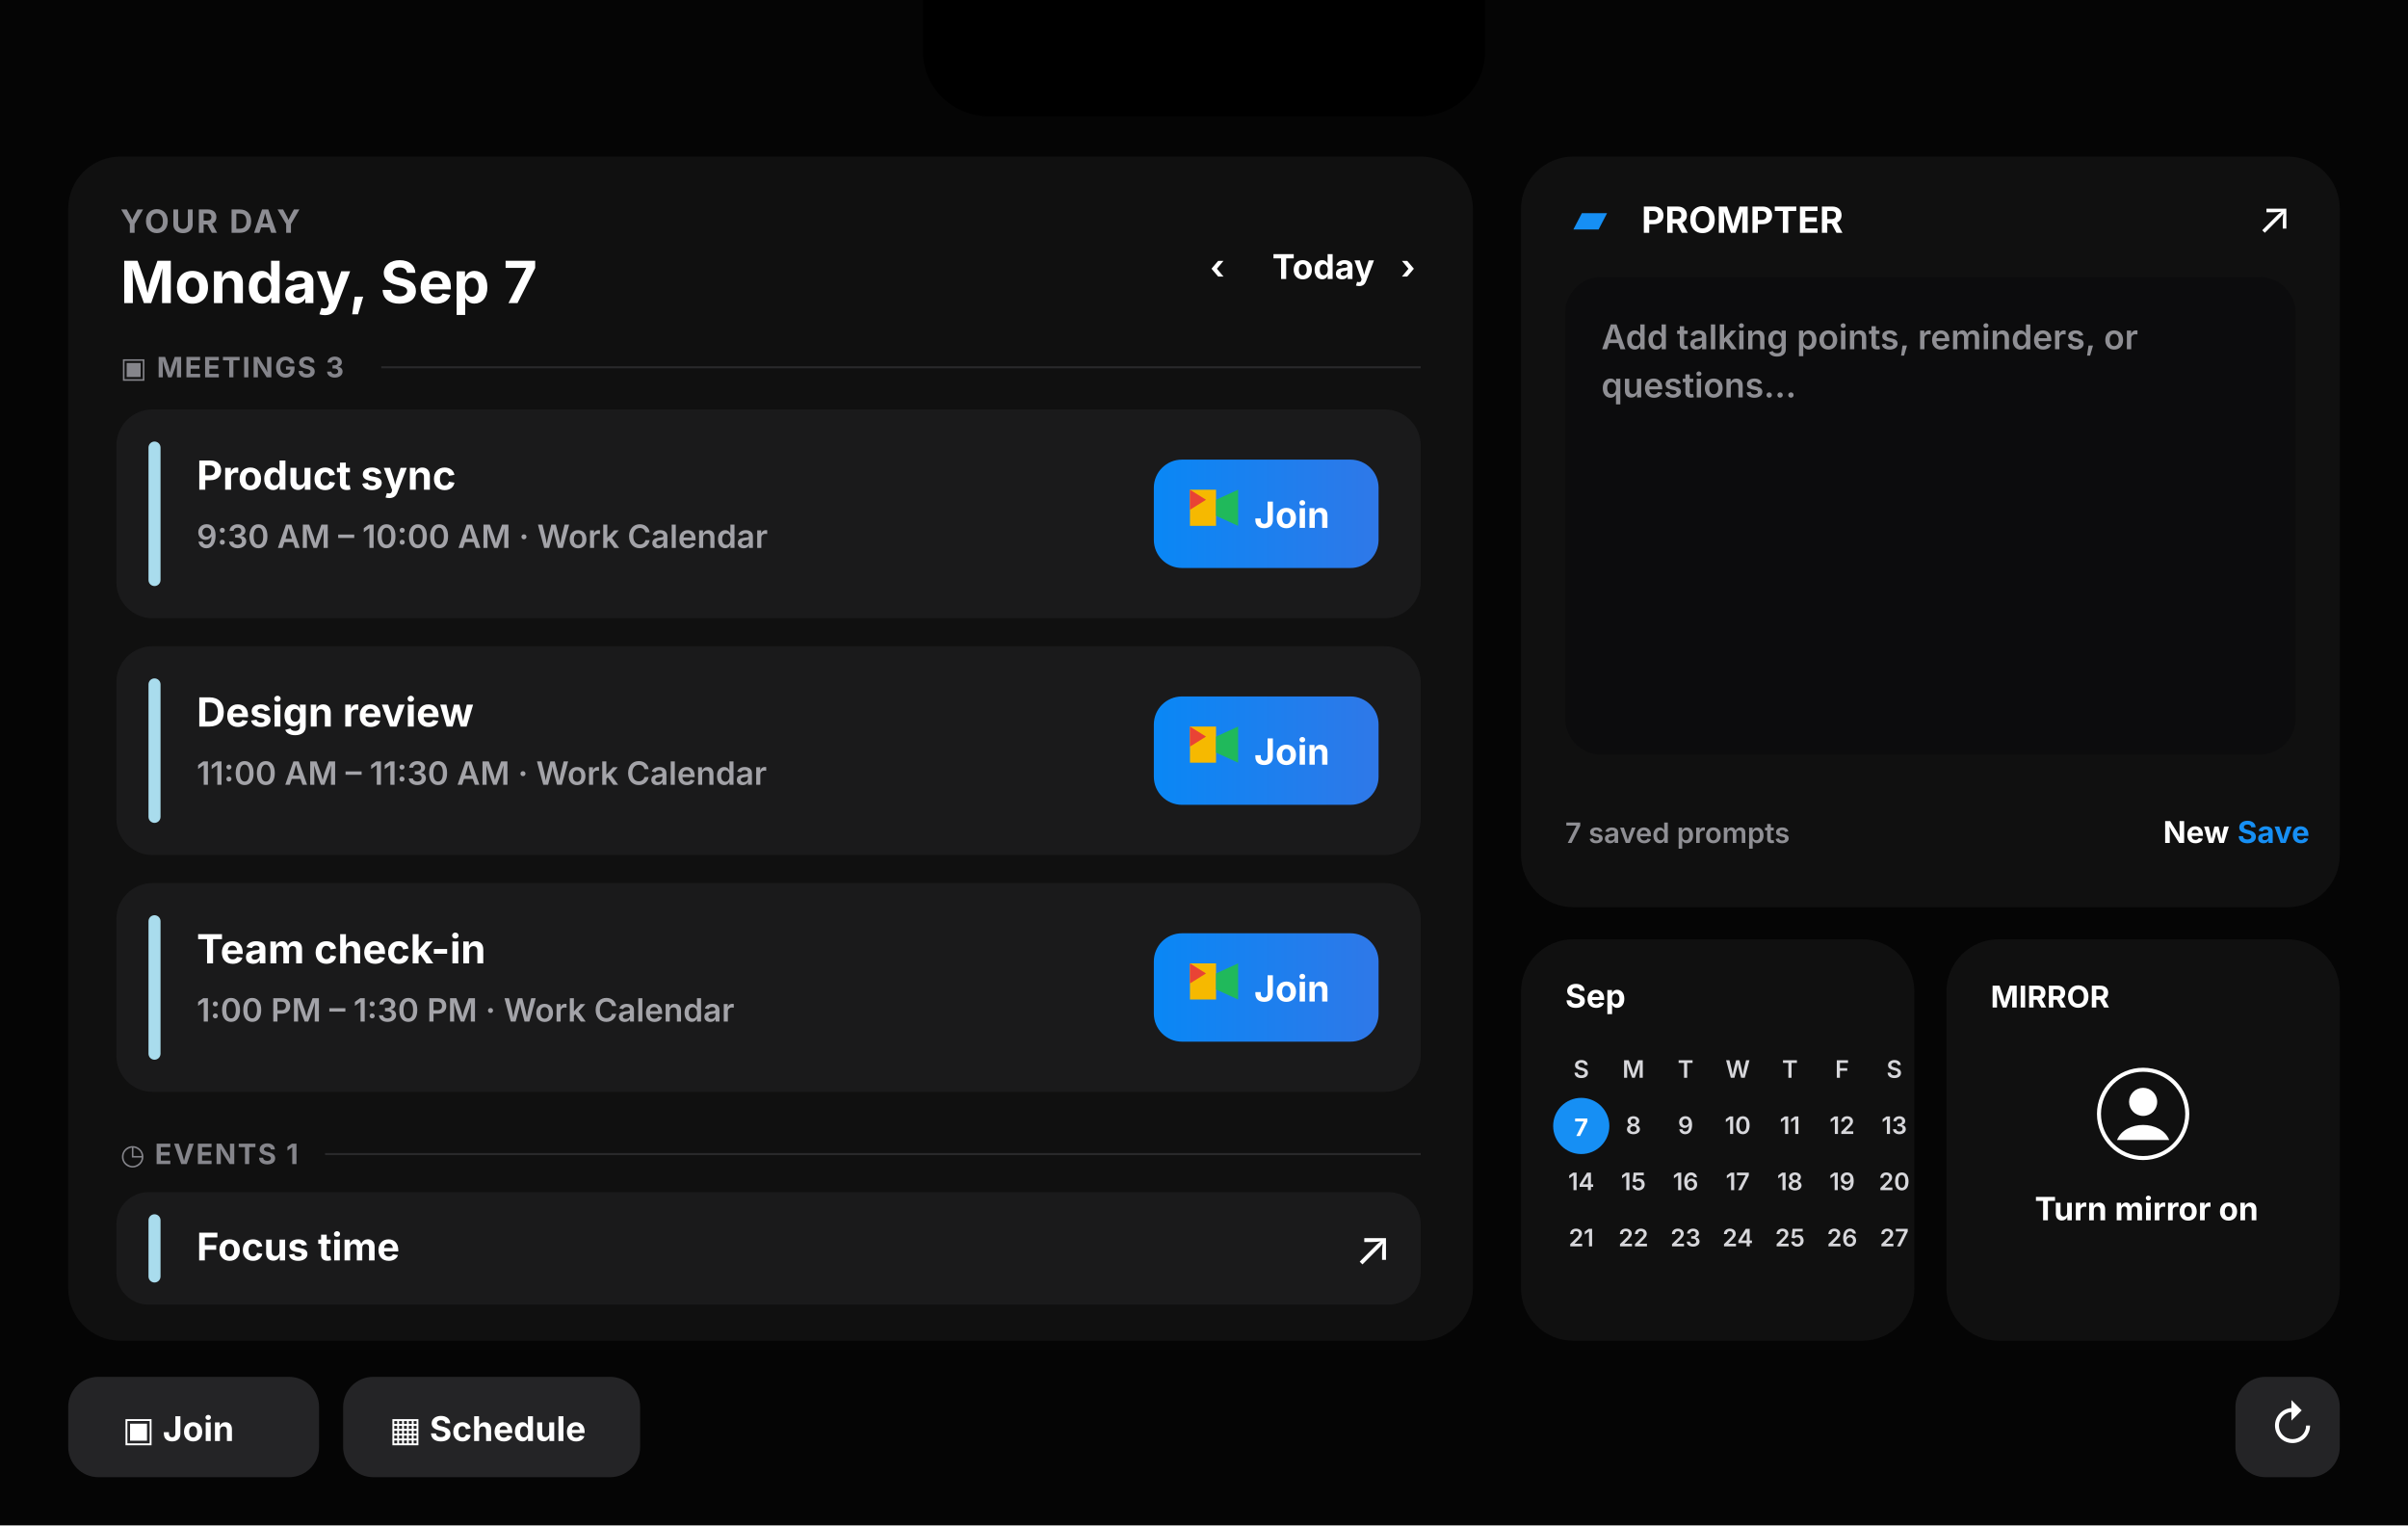
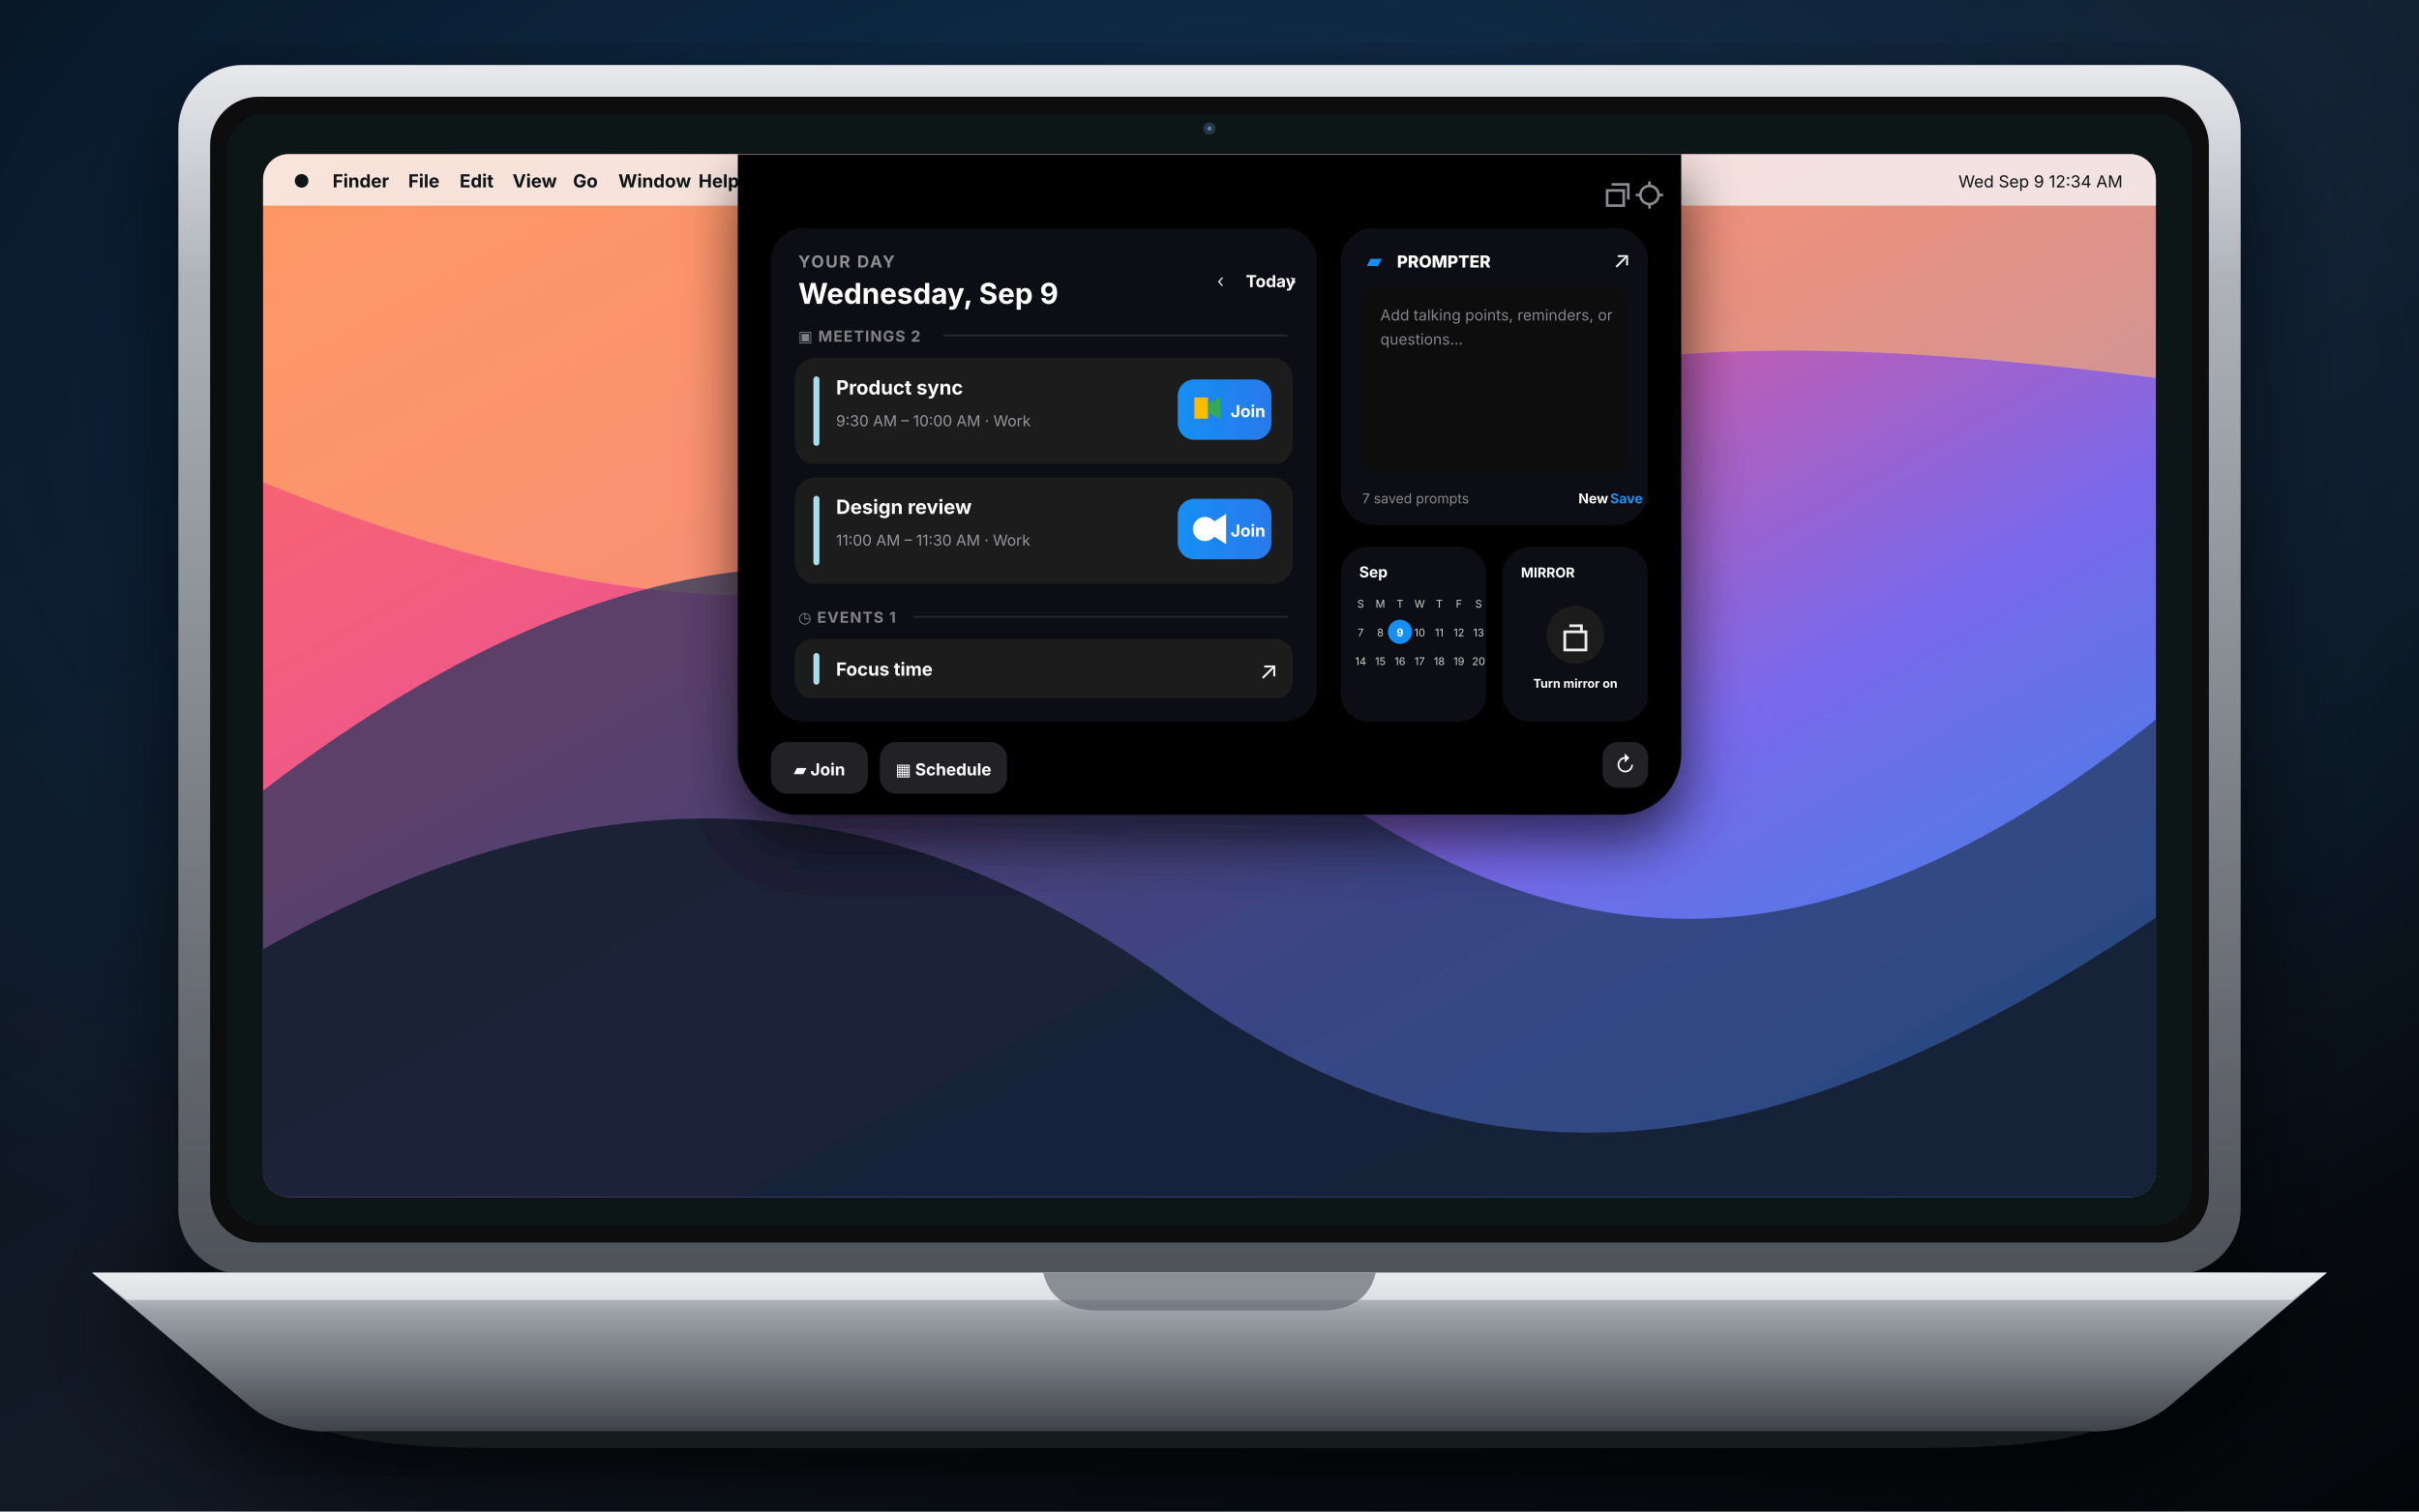
- <svg xmlns="http://www.w3.org/2000/svg" width="1200" height="760" viewBox="0 0 1200 760" role="img" aria-labelledby="title desc">
+ <svg xmlns="http://www.w3.org/2000/svg" width="1600" height="1000" viewBox="0 0 1600 1000" role="img" aria-labelledby="title desc">
  <defs>
+     <linearGradient id="scene" x1="0" y1="0" x2="1" y2="1">
+       <stop stop-color="#07111d" />
+       <stop offset=".5" stop-color="#121a26" />
+       <stop offset="1" stop-color="#030609" />
+     </linearGradient>
+     <radialGradient id="sceneGlow" cx="50%" cy="26%" r="72%">
+       <stop stop-color="#168ff4" stop-opacity=".24" />
+       <stop offset="1" stop-color="#168ff4" stop-opacity="0" />
+     </radialGradient>
+     <linearGradient id="wallpaper" x1="0" y1="0" x2="1" y2="1">
+       <stop stop-color="#ff6f61" />
+       <stop offset=".35" stop-color="#ed568c" />
+       <stop offset=".66" stop-color="#7969ec" />
+       <stop offset="1" stop-color="#238cdf" />
+     </linearGradient>
+     <linearGradient id="lid" x1="0" y1="0" x2="0" y2="1">
+       <stop stop-color="#e8eaed" />
+       <stop offset=".18" stop-color="#aeb3ba" />
+       <stop offset="1" stop-color="#4d5157" />
+     </linearGradient>
+     <linearGradient id="base" x1="0" y1="0" x2="0" y2="1">
+       <stop stop-color="#dfe2e6" />
+       <stop offset=".24" stop-color="#9da2a9" />
+       <stop offset="1" stop-color="#3f4349" />
+     </linearGradient>
    <linearGradient id="blue" x1="0" x2="1">
-       <stop stop-color="#0987f5" />
-       <stop offset="1" stop-color="#2f78e8" />
+       <stop stop-color="#168ff4" />
+       <stop offset="1" stop-color="#2879ea" />
    </linearGradient>
-     <filter id="shadow" x="-10%" y="-15%" width="120%" height="135%">
-       <feDropShadow dx="0" dy="18" stdDeviation="22" flood-color="#000" flood-opacity=".42" />
+     <clipPath id="screenClip">
+       <rect x="174" y="102" width="1252" height="690" rx="17" />
+     </clipPath>
+     <filter id="deviceShadow" x="-20%" y="-20%" width="140%" height="160%">
+       <feDropShadow dy="28" stdDeviation="35" flood-color="#000" flood-opacity=".72" />
+     </filter>
+     <filter id="panelShadow" x="-25%" y="-20%" width="150%" height="165%">
+       <feDropShadow dy="18" stdDeviation="19" flood-color="#000" flood-opacity=".64" />
+     </filter>
+     <filter id="blur">
+       <feGaussianBlur stdDeviation="34" />
    </filter>
  </defs>
-   <rect width="1200" height="760" fill="#050505" />
-   <path d="M460 0h280v26c0 18-15 32-33 32H493c-18 0-33-14-33-32V0Z" fill="#000" />
-   <g font-family="-apple-system,BlinkMacSystemFont,'Segoe UI',sans-serif">
-     <rect x="34" y="78" width="700" height="590" rx="26" fill="#101010" />
-     <text x="60" y="116" fill="#8d8d93" font-size="16" font-weight="700" letter-spacing="1">YOUR DAY</text>
-     <text x="60" y="151" fill="#fff" font-size="29" font-weight="700">Monday, Sep 7</text>
-     <text x="603" y="139" fill="#fff" font-size="17" font-weight="650">‹</text>
-     <text x="634" y="139" fill="#fff" font-size="17" font-weight="650">Today</text>
-     <text x="698" y="139" fill="#fff" font-size="17" font-weight="650">›</text>
-     <text x="60" y="188" fill="#85858b" font-size="14" font-weight="700" letter-spacing=".8">▣  MEETINGS  3</text>
-     <line x1="190" y1="183" x2="708" y2="183" stroke="#29292b" />
-     <g>
-       <rect x="58" y="204" width="650" height="104" rx="18" fill="#1a1a1b" />
-       <rect x="74" y="220" width="6" height="72" rx="3" fill="#a9dced" />
-       <text x="98" y="244" fill="#fff" font-size="20" font-weight="700">Product sync</text>
-       <text x="98" y="273" fill="#a3a3a8" font-size="16" font-weight="600">9:30 AM – 10:00 AM · Work Calendar</text>
-       <rect x="575" y="229" width="112" height="54" rx="14" fill="url(#blue)" />
-       <g transform="translate(593 244)">
-         <path d="M0 0h13v18H0z" fill="#f6b900" />
-         <path d="M13 5l11-5v18l-11-5z" fill="#20b95b" />
-         <path d="M0 0l8 5-8 5z" fill="#e94335" />
+   <rect width="1600" height="1000" fill="url(#scene)" />
+   <rect width="1600" height="1000" fill="url(#sceneGlow)" />
+   <ellipse cx="800" cy="935" rx="650" ry="35" fill="#000" opacity=".65" filter="url(#blur)" />
+   <g filter="url(#deviceShadow)">
+     <rect x="118" y="43" width="1364" height="800" rx="43" fill="url(#lid)" />
+     <rect x="139" y="64" width="1322" height="758" rx="32" fill="#07080a" />
+     <rect x="150" y="75" width="1300" height="736" rx="25" fill="#111216" />
+     <circle cx="800" cy="85" r="4" fill="#263747" />
+     <circle cx="800" cy="85" r="1.4" fill="#65c3f5" opacity=".58" />
+     <g clip-path="url(#screenClip)">
+       <rect x="174" y="102" width="1252" height="690" fill="url(#wallpaper)" />
+       <path d="M174 102h1252v148C1160 217 996 222 782 327 580 426 393 409 174 319Z" fill="#ffb166" opacity=".62" />
+       <path d="M174 523c259-198 466-186 663-30 186 147 362 165 589-17v316H174Z" fill="#23365e" opacity=".72" />
+       <path d="M174 628c224-126 417-111 602 23 195 141 386 134 650-44v185H174Z" fill="#101827" opacity=".8" />
+       <rect x="174" y="102" width="1252" height="34" fill="#f7f8fa" fill-opacity=".79" />
+       <g font-family="-apple-system,BlinkMacSystemFont,'Segoe UI',sans-serif" fill="#111319" font-size="12" font-weight="650">
+         <text x="194" y="124">●</text>
+         <text x="220" y="124">Finder</text>
+         <text x="270" y="124">File</text>
+         <text x="304" y="124">Edit</text>
+         <text x="339" y="124">View</text>
+         <text x="379" y="124">Go</text>
+         <text x="409" y="124">Window</text>
+         <text x="462" y="124">Help</text>
      </g>
-       <text x="625" y="263" fill="#fff" font-size="18" font-weight="700">Join</text>
+       <g font-family="-apple-system,BlinkMacSystemFont,'Segoe UI',sans-serif" fill="#111319" font-size="11" text-anchor="end">
+         <text x="1404" y="124">Wed Sep 9   12:34 AM</text>
+       </g>
+       <g filter="url(#panelShadow)" font-family="-apple-system,BlinkMacSystemFont,'Segoe UI',sans-serif">
+         <path d="M488 102h624v397c0 22-18 40-40 40H528c-22 0-40-18-40-40Z" fill="#050505" />
+         <path d="M488 102h624" stroke="#26272a" />
+         <g fill="none" stroke="#8c8c92" stroke-width="1.7">
+           <path d="M1063 126h11v10h-11zM1066 122h11v10" />
+           <circle cx="1091" cy="129" r="6" />
+           <path d="M1091 120v3M1091 135v3M1082 129h3M1097 129h3" />
+         </g>
+         <rect x="510" y="151" width="361" height="326" rx="22" fill="#111112" />
+         <text x="528" y="177" fill="#8d8d93" font-size="11" font-weight="750" letter-spacing="1">YOUR DAY</text>
+         <text x="528" y="201" fill="#fff" font-size="19" font-weight="720">Wednesday, Sep 9</text>
+         <text x="805" y="190" fill="#ddd" font-size="12">‹</text>
+         <text x="824" y="190" fill="#fff" font-size="11" font-weight="700">Today</text>
+         <text x="853" y="190" fill="#ddd" font-size="12">›</text>
+         <text x="528" y="226" fill="#818187" font-size="10" font-weight="750" letter-spacing=".7">▣  MEETINGS  2</text>
+         <line x1="624" y1="222" x2="852" y2="222" stroke="#2b2b2e" />
+         <g>
+           <rect x="526" y="237" width="329" height="70" rx="13" fill="#1b1b1d" />
+           <rect x="538" y="249" width="4" height="46" rx="2" fill="#a8ddec" />
+           <text x="553" y="261" fill="#fff" font-size="13" font-weight="700">Product sync</text>
+           <text x="553" y="282" fill="#96969c" font-size="10">9:30 AM – 10:00 AM · Work</text>
+           <rect x="779" y="251" width="62" height="40" rx="11" fill="url(#blue)" />
+           <path d="M790 263h9v14h-9z" fill="#fbbc04" />
+           <path d="M799 267l8-4v14l-8-4z" fill="#34a853" />
+           <text x="814" y="276" fill="#fff" font-size="11" font-weight="700">Join</text>
+         </g>
+         <g>
+           <rect x="526" y="316" width="329" height="70" rx="13" fill="#1b1b1d" />
+           <rect x="538" y="328" width="4" height="46" rx="2" fill="#a8ddec" />
+           <text x="553" y="340" fill="#fff" font-size="13" font-weight="700">Design review</text>
+           <text x="553" y="361" fill="#96969c" font-size="10">11:00 AM – 11:30 AM · Work</text>
+           <rect x="779" y="330" width="62" height="40" rx="11" fill="url(#blue)" />
+           <circle cx="797" cy="350" r="8" fill="#fff" />
+           <path d="M803 345l8-5v20l-8-5z" fill="#fff" />
+           <text x="814" y="355" fill="#fff" font-size="11" font-weight="700">Join</text>
+         </g>
+         <text x="528" y="412" fill="#818187" font-size="10" font-weight="750" letter-spacing=".7">◷  EVENTS  1</text>
+         <line x1="604" y1="408" x2="852" y2="408" stroke="#2b2b2e" />
+         <rect x="526" y="423" width="329" height="39" rx="11" fill="#1b1b1d" />
+         <rect x="538" y="432" width="4" height="21" rx="2" fill="#a8ddec" />
+         <text x="553" y="447" fill="#fff" font-size="12" font-weight="680">Focus time</text>
+         <text x="833" y="449" fill="#fff" font-size="16">↗</text>
+         <rect x="887" y="151" width="203" height="196" rx="22" fill="#111112" />
+         <text x="904" y="177" fill="#168ff4" font-size="13">▰</text>
+         <text x="924" y="177" fill="#fff" font-size="11" font-weight="760">PROMPTER</text>
+         <text x="1067" y="177" fill="#fff" font-size="15">↗</text>
+         <rect x="901" y="190" width="175" height="123" rx="12" fill="#0b0b0c" />
+         <text x="913" y="212" fill="#85858b" font-size="10">Add talking points, reminders, or</text>
+         <text x="913" y="228" fill="#85858b" font-size="10">questions…</text>
+         <text x="901" y="333" fill="#85858b" font-size="9">7 saved prompts</text>
+         <text x="1044" y="333" fill="#fff" font-size="9" font-weight="700">New</text>
+         <text x="1065" y="333" fill="#168ff4" font-size="9" font-weight="700">Save</text>
+         <rect x="887" y="362" width="96" height="115" rx="18" fill="#111112" />
+         <text x="899" y="382" fill="#fff" font-size="10" font-weight="700">Sep</text>
+         <g fill="#cfcfd3" font-size="7" text-anchor="middle">
+           <text x="900" y="402">S</text>
+           <text x="913" y="402">M</text>
+           <text x="926" y="402">T</text>
+           <text x="939" y="402">W</text>
+           <text x="952" y="402">T</text>
+           <text x="965" y="402">F</text>
+           <text x="978" y="402">S</text>
+           <text x="900" y="421">7</text>
+           <text x="913" y="421">8</text>
+           <text x="926" y="421">9</text>
+           <text x="939" y="421">10</text>
+           <text x="952" y="421">11</text>
+           <text x="965" y="421">12</text>
+           <text x="978" y="421">13</text>
+           <text x="900" y="440">14</text>
+           <text x="913" y="440">15</text>
+           <text x="926" y="440">16</text>
+           <text x="939" y="440">17</text>
+           <text x="952" y="440">18</text>
+           <text x="965" y="440">19</text>
+           <text x="978" y="440">20</text>
+         </g>
+         <circle cx="926" cy="418" r="8" fill="#168ff4" />
+         <text x="926" y="421" fill="#fff" font-size="7" font-weight="700" text-anchor="middle">9</text>
+         <rect x="994" y="362" width="96" height="115" rx="18" fill="#111112" />
+         <text x="1006" y="382" fill="#fff" font-size="9" font-weight="750">MIRROR</text>
+         <circle cx="1042" cy="420" r="19" fill="#1c1c1e" />
+         <path d="M1035 418h14v12h-14zM1038 414h8v5" fill="none" stroke="#eee" stroke-width="1.8" />
+         <text x="1042" y="455" fill="#fff" font-size="8" font-weight="650" text-anchor="middle">Turn mirror on</text>
+         <rect x="510" y="491" width="64" height="34" rx="11" fill="#242426" />
+         <text x="542" y="513" fill="#fff" font-size="11" font-weight="680" text-anchor="middle">▰  Join</text>
+         <rect x="582" y="491" width="84" height="34" rx="11" fill="#242426" />
+         <text x="624" y="513" fill="#fff" font-size="11" font-weight="680" text-anchor="middle">▦  Schedule</text>
+         <rect x="1060" y="491" width="30" height="30" rx="10" fill="#242426" />
+         <text x="1075" y="511" fill="#fff" font-size="14" text-anchor="middle">↻</text>
+       </g>
    </g>
-     <g>
-       <rect x="58" y="322" width="650" height="104" rx="18" fill="#1a1a1b" />
-       <rect x="74" y="338" width="6" height="72" rx="3" fill="#a9dced" />
-       <text x="98" y="362" fill="#fff" font-size="20" font-weight="700">Design review</text>
-       <text x="98" y="391" fill="#a3a3a8" font-size="16" font-weight="600">11:00 AM – 11:30 AM · Work Calendar</text>
-       <rect x="575" y="347" width="112" height="54" rx="14" fill="url(#blue)" />
-       <g transform="translate(593 362)">
-         <path d="M0 0h13v18H0z" fill="#f6b900" />
-         <path d="M13 5l11-5v18l-11-5z" fill="#20b95b" />
-         <path d="M0 0l8 5-8 5z" fill="#e94335" />
-       </g>
-       <text x="625" y="381" fill="#fff" font-size="18" font-weight="700">Join</text>
-     </g>
-     <g>
-       <rect x="58" y="440" width="650" height="104" rx="18" fill="#1a1a1b" />
-       <rect x="74" y="456" width="6" height="72" rx="3" fill="#a9dced" />
-       <text x="98" y="480" fill="#fff" font-size="20" font-weight="700">Team check-in</text>
-       <text x="98" y="509" fill="#a3a3a8" font-size="16" font-weight="600">1:00 PM – 1:30 PM · Work Calendar</text>
-       <rect x="575" y="465" width="112" height="54" rx="14" fill="url(#blue)" />
-       <g transform="translate(593 480)">
-         <path d="M0 0h13v18H0z" fill="#f6b900" />
-         <path d="M13 5l11-5v18l-11-5z" fill="#20b95b" />
-         <path d="M0 0l8 5-8 5z" fill="#e94335" />
-       </g>
-       <text x="625" y="499" fill="#fff" font-size="18" font-weight="700">Join</text>
-     </g>
-     <text x="60" y="580" fill="#85858b" font-size="14" font-weight="700" letter-spacing=".8">◷  EVENTS  1</text>
-     <line x1="162" y1="575" x2="708" y2="575" stroke="#29292b" />
-     <rect x="58" y="594" width="650" height="56" rx="16" fill="#1a1a1b" />
-     <rect x="74" y="605" width="6" height="34" rx="3" fill="#a9dced" />
-     <text x="98" y="628" fill="#fff" font-size="19" font-weight="700">Focus time</text>
-     <text x="675" y="630" fill="#fff" font-size="24">↗</text>
-     <rect x="758" y="78" width="408" height="374" rx="26" fill="#101010" />
-     <text x="784" y="116" fill="#168ff4" font-size="22">▰</text>
-     <text x="818" y="116" fill="#fff" font-size="18" font-weight="750">PROMPTER</text>
-     <text x="1125" y="116" fill="#fff" font-size="22">↗</text>
-     <rect x="780" y="138" width="364" height="238" rx="18" fill="#0c0c0d" />
-     <text x="798" y="174" fill="#8f8f94" font-size="17" font-weight="600">Add talking points, reminders, or</text>
-     <text x="798" y="198" fill="#8f8f94" font-size="17" font-weight="600">questions…</text>
-     <text x="780" y="420" fill="#8f8f94" font-size="14" font-weight="600">7 saved prompts</text>
-     <text x="1078" y="420" fill="#fff" font-size="15" font-weight="700">New</text>
-     <text x="1115" y="420" fill="#168ff4" font-size="15" font-weight="700">Save</text>
-     <rect x="758" y="468" width="196" height="200" rx="26" fill="#101010" />
-     <text x="780" y="502" fill="#fff" font-size="16" font-weight="700">Sep</text>
-     <g fill="#d7d7db" font-size="12" font-weight="600" text-anchor="middle">
-       <text x="788" y="537">S</text>
-       <text x="814" y="537">M</text>
-       <text x="840" y="537">T</text>
-       <text x="866" y="537">W</text>
-       <text x="892" y="537">T</text>
-       <text x="918" y="537">F</text>
-       <text x="944" y="537">S</text>
-       <text x="788" y="565">7</text>
-       <text x="814" y="565">8</text>
-       <text x="840" y="565">9</text>
-       <text x="866" y="565">10</text>
-       <text x="892" y="565">11</text>
-       <text x="918" y="565">12</text>
-       <text x="944" y="565">13</text>
-       <text x="788" y="593">14</text>
-       <text x="814" y="593">15</text>
-       <text x="840" y="593">16</text>
-       <text x="866" y="593">17</text>
-       <text x="892" y="593">18</text>
-       <text x="918" y="593">19</text>
-       <text x="944" y="593">20</text>
-       <text x="788" y="621">21</text>
-       <text x="814" y="621">22</text>
-       <text x="840" y="621">23</text>
-       <text x="866" y="621">24</text>
-       <text x="892" y="621">25</text>
-       <text x="918" y="621">26</text>
-       <text x="944" y="621">27</text>
-     </g>
-     <circle cx="788" cy="561" r="14" fill="#168ff4" />
-     <text x="788" y="566" fill="#fff" font-size="12" font-weight="700" text-anchor="middle">7</text>
-     <rect x="970" y="468" width="196" height="200" rx="26" fill="#101010" />
-     <text x="992" y="502" fill="#fff" font-size="15" font-weight="750">MIRROR</text>
-     <circle cx="1068" cy="555" r="22" fill="none" stroke="#fff" stroke-width="2" />
-     <circle cx="1068" cy="549" r="7" fill="#fff" />
-     <path d="M1055 568c4-10 22-10 26 0" fill="#fff" />
-     <text x="1014" y="608" fill="#fff" font-size="16" font-weight="700">Turn mirror on</text>
-     <rect x="34" y="686" width="125" height="50" rx="15" fill="#242426" />
-     <text x="61" y="718" fill="#fff" font-size="17" font-weight="700">▣  Join</text>
-     <rect x="171" y="686" width="148" height="50" rx="15" fill="#242426" />
-     <text x="194" y="718" fill="#fff" font-size="17" font-weight="700">▦  Schedule</text>
-     <rect x="1114" y="686" width="52" height="50" rx="15" fill="#242426" />
-     <text x="1131" y="719" fill="#fff" font-size="24">↻</text>
+     <path d="M61 842h1478l-104 88c-13 11-32 17-51 17H216c-19 0-38-6-51-17Z" fill="url(#base)" />
+     <path d="M61 842h1478l-23 18H84Z" fill="#eef0f2" opacity=".72" />
+     <path d="M690 842h220c-4 17-17 25-36 25H726c-19 0-32-8-36-25Z" fill="#646970" opacity=".7" />
+     <path d="M216 947h1168c-26 8-66 11-114 11H330c-48 0-88-3-114-11Z" fill="#181a1e" />
  </g>
</svg>
